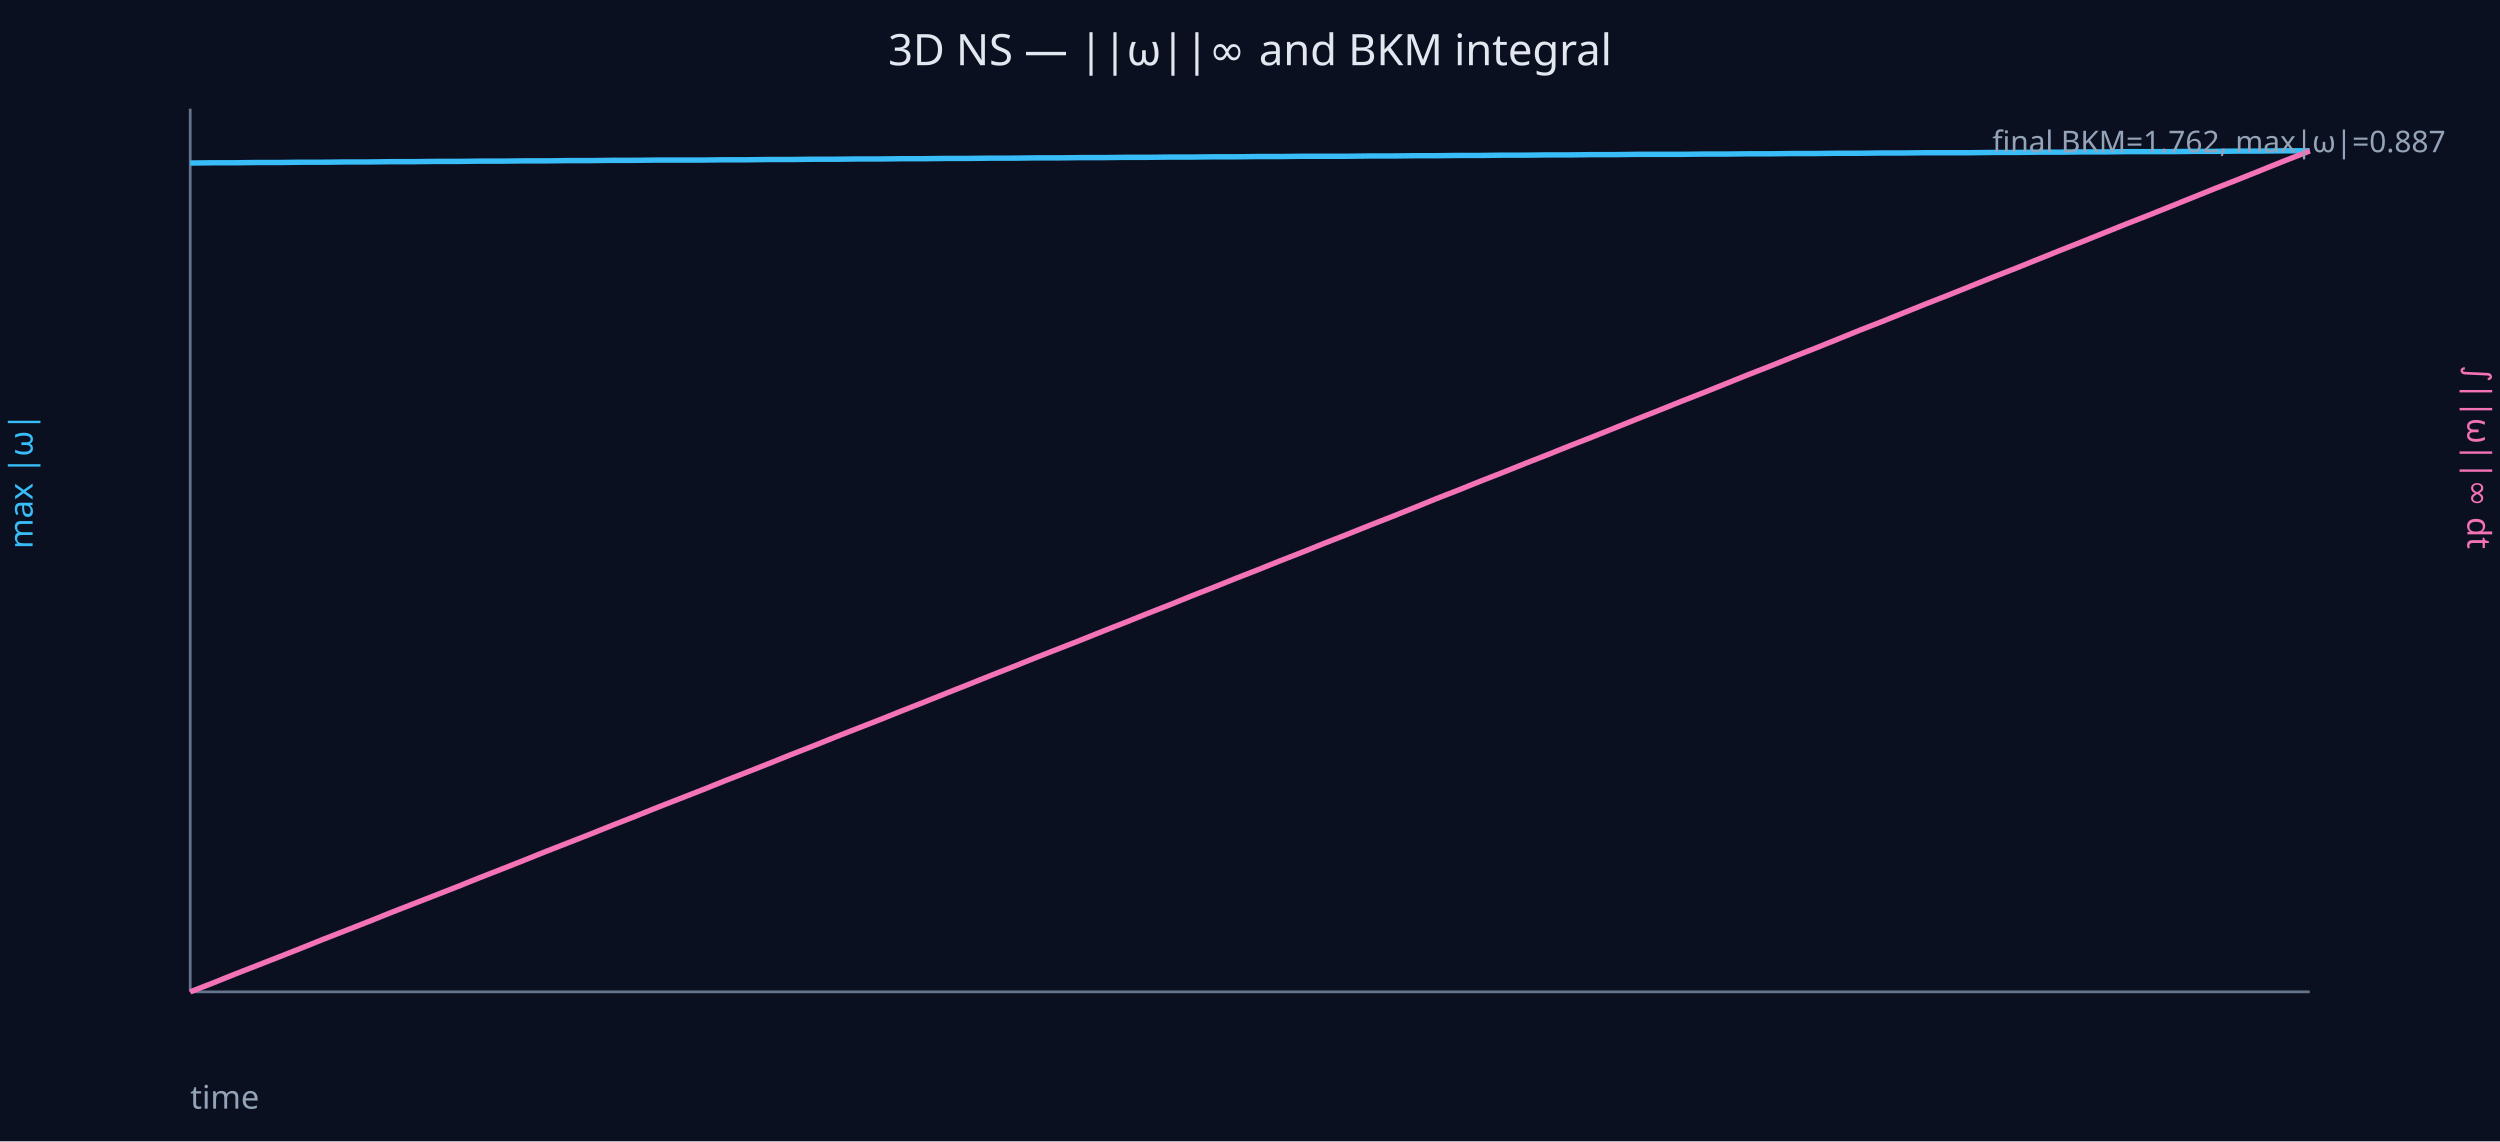
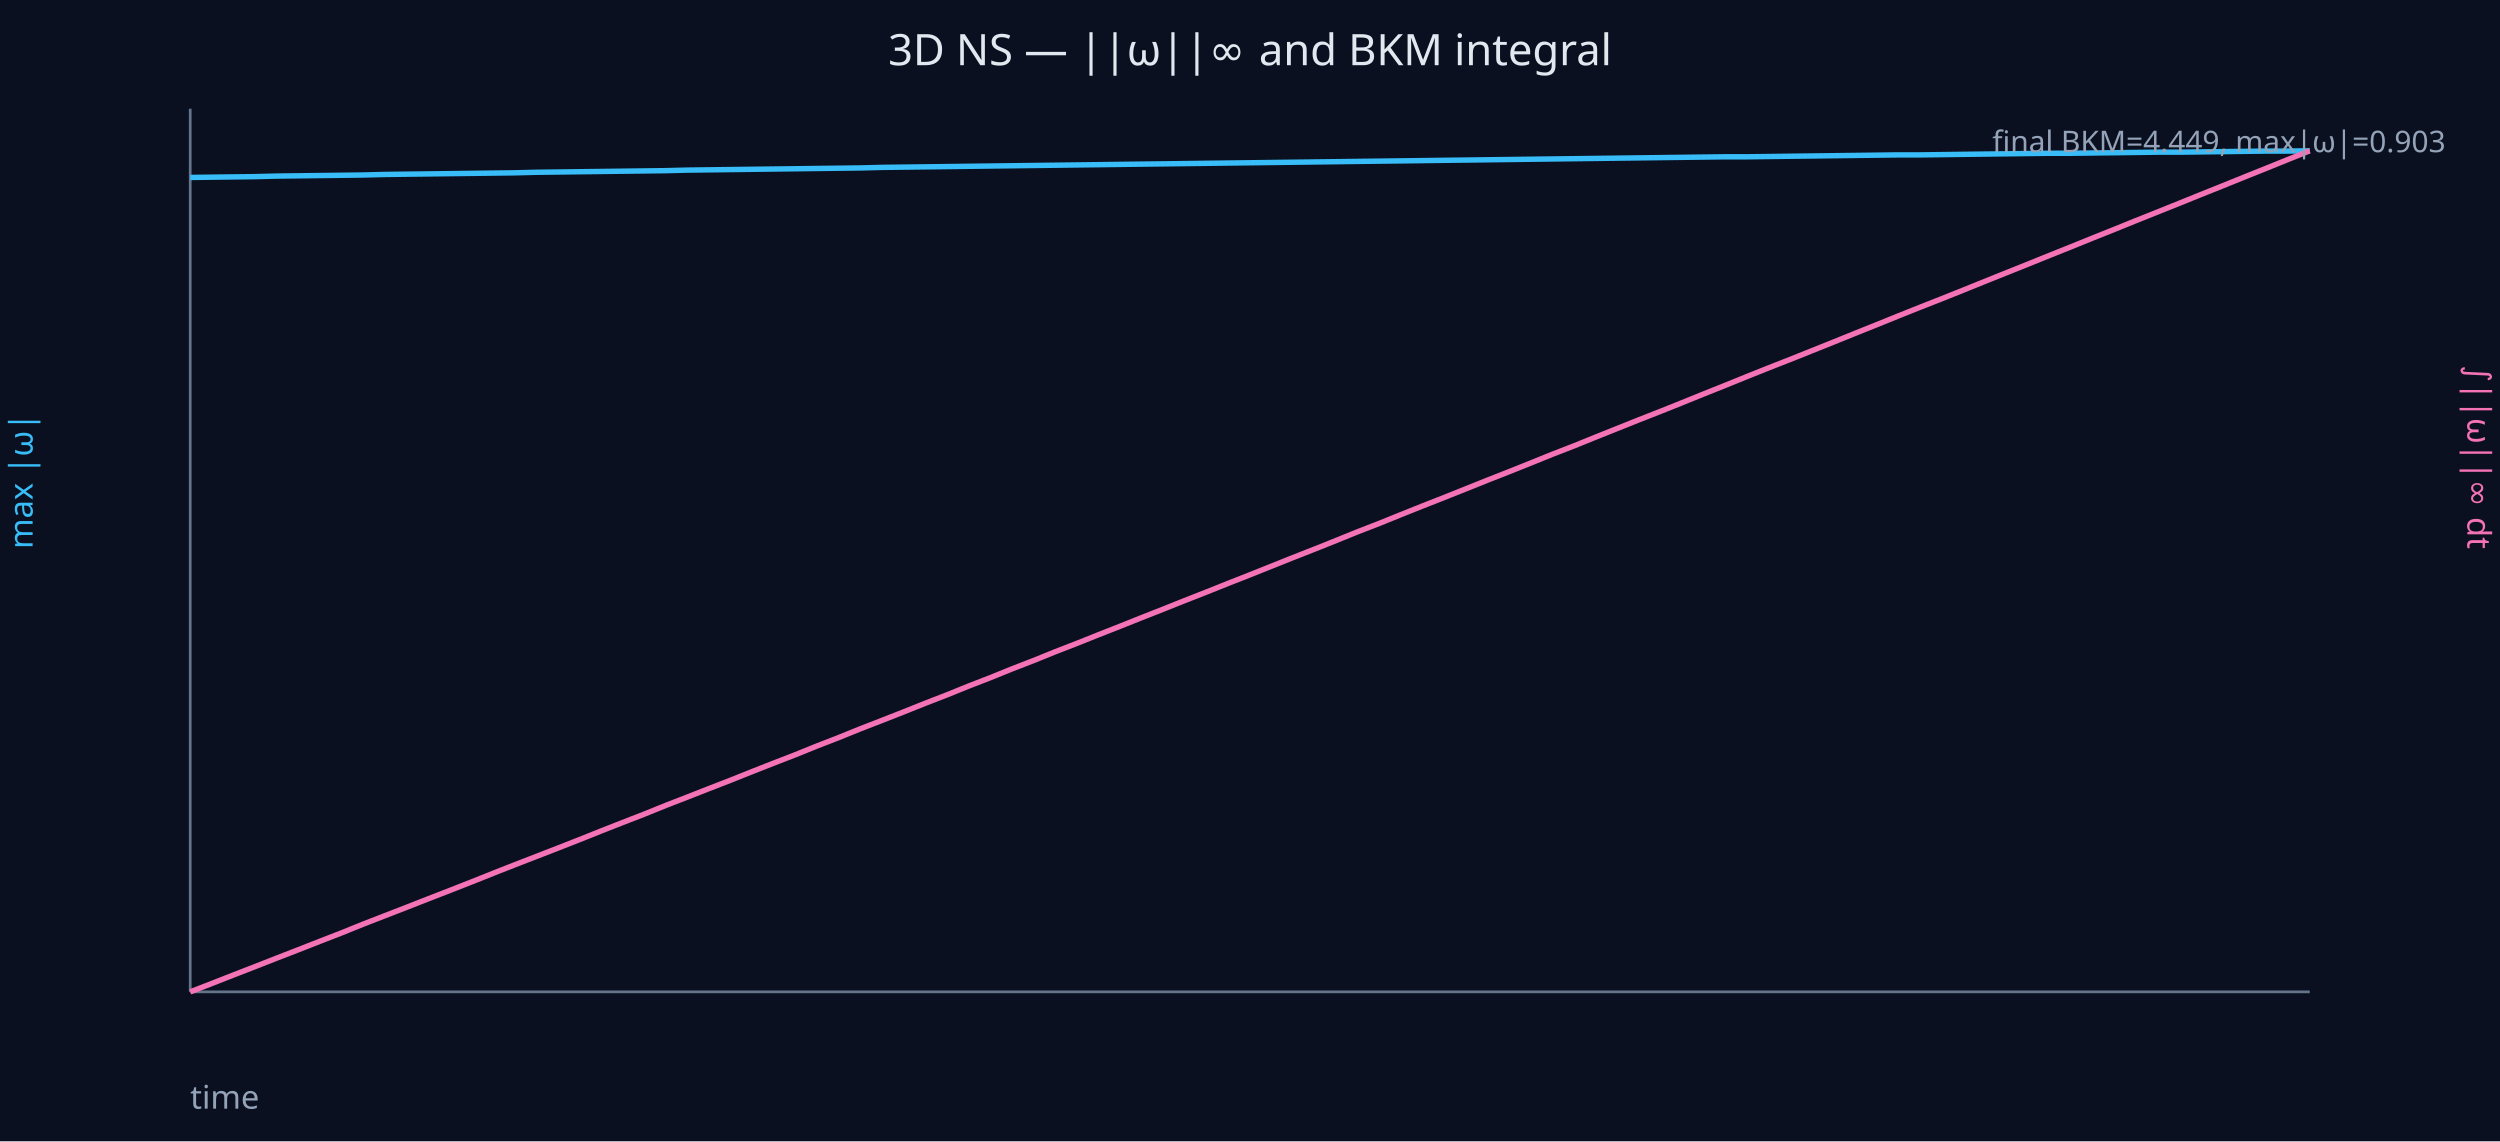
<svg xmlns="http://www.w3.org/2000/svg" width="920" height="420" viewBox="0 0 920 420" role="img" aria-label="3D NS max vorticity and BKM integral vs time">
  <rect width="100%" height="100%" fill="#0b1020" />
  <text x="460.0" y="24" fill="#e2e8f0" font-family="system-ui,sans-serif" font-size="16" text-anchor="middle">3D NS — ||ω||∞ and BKM integral</text>
  <line x1="70" y1="365" x2="850" y2="365" stroke="#64748b" />
  <line x1="70" y1="40" x2="70" y2="365" stroke="#64748b" />
-   <polyline fill="none" stroke="#38bdf8" stroke-width="2" points="70.0,60.0 78.2,59.9 86.4,59.9 94.6,59.8 102.8,59.8 110.9,59.7 119.1,59.7 127.3,59.6 135.5,59.6 143.7,59.5 151.9,59.5 160.1,59.4 168.3,59.4 176.5,59.3 184.7,59.3 192.8,59.2 201.0,59.2 209.2,59.1 217.4,59.1 225.6,59.0 233.8,59.0 242.0,58.9 250.2,58.9 258.4,58.9 266.6,58.8 274.8,58.8 282.9,58.7 291.1,58.7 299.3,58.6 307.5,58.6 315.7,58.5 323.9,58.5 332.1,58.4 340.3,58.4 348.5,58.3 356.6,58.3 364.8,58.2 373.0,58.2 381.2,58.1 389.4,58.1 397.6,58.0 405.8,58.0 414.0,57.9 422.2,57.9 430.4,57.8 438.5,57.8 446.7,57.7 454.9,57.7 463.1,57.6 471.3,57.6 479.5,57.5 487.7,57.5 495.9,57.5 504.1,57.4 512.3,57.4 520.5,57.3 528.6,57.3 536.8,57.2 545.0,57.2 553.2,57.1 561.4,57.1 569.6,57.0 577.8,57.0 586.0,56.9 594.2,56.9 602.4,56.8 610.5,56.8 618.7,56.8 626.9,56.7 635.1,56.7 643.3,56.6 651.5,56.6 659.7,56.5 667.9,56.5 676.1,56.4 684.2,56.4 692.4,56.3 700.6,56.3 708.8,56.2 717.0,56.2 725.2,56.2 733.4,56.1 741.6,56.1 749.8,56.0 758.0,56.0 766.1,55.9 774.3,55.9 782.5,55.8 790.7,55.8 798.9,55.8 807.1,55.7 815.3,55.7 823.5,55.6 831.7,55.6 839.9,55.5 848.1,55.5 850.0,55.5" />
-   <polyline fill="none" stroke="#f472b6" stroke-width="2" points="70.0,365.0 78.2,361.8 86.4,358.5 94.6,355.3 102.8,352.1 110.9,348.9 119.1,345.6 127.3,342.4 135.5,339.2 143.7,335.9 151.9,332.7 160.1,329.5 168.3,326.3 176.5,323.0 184.7,319.8 192.8,316.6 201.0,313.3 209.2,310.1 217.4,306.9 225.6,303.6 233.8,300.4 242.0,297.1 250.2,293.9 258.4,290.7 266.6,287.4 274.8,284.2 282.9,281.0 291.1,277.7 299.3,274.5 307.5,271.2 315.7,268.0 323.9,264.8 332.1,261.5 340.3,258.3 348.5,255.0 356.6,251.8 364.8,248.5 373.0,245.3 381.2,242.0 389.4,238.8 397.6,235.6 405.8,232.3 414.0,229.1 422.2,225.8 430.4,222.6 438.5,219.3 446.7,216.1 454.9,212.8 463.1,209.6 471.3,206.3 479.5,203.1 487.7,199.8 495.9,196.6 504.1,193.3 512.3,190.1 520.5,186.8 528.6,183.5 536.8,180.3 545.0,177.0 553.2,173.8 561.4,170.5 569.6,167.3 577.8,164.0 586.0,160.8 594.2,157.5 602.4,154.2 610.5,151.0 618.7,147.7 626.9,144.5 635.1,141.2 643.3,137.9 651.5,134.7 659.7,131.4 667.9,128.2 676.1,124.9 684.2,121.6 692.4,118.4 700.6,115.1 708.8,111.8 717.0,108.6 725.2,105.3 733.4,102.0 741.6,98.8 749.8,95.5 758.0,92.2 766.1,89.0 774.3,85.7 782.5,82.4 790.7,79.2 798.9,75.9 807.1,72.6 815.3,69.3 823.5,66.1 831.7,62.8 839.9,59.5 848.1,56.3 850.0,55.5" />
+   <polyline fill="none" stroke="#38bdf8" stroke-width="2" points="70.0,65.3 78.0,65.2 85.9,65.1 93.9,65.0 101.8,64.8 109.8,64.7 117.7,64.6 125.7,64.5 133.6,64.4 141.6,64.2 149.6,64.1 157.5,64.0 165.5,63.9 173.4,63.8 181.4,63.7 189.3,63.6 197.3,63.4 205.3,63.3 213.2,63.2 221.2,63.1 229.1,63.0 237.1,62.9 245.0,62.8 253.0,62.6 260.9,62.5 268.9,62.4 276.9,62.3 284.8,62.2 292.8,62.1 300.7,62.0 308.7,61.9 316.6,61.8 324.6,61.6 332.5,61.5 340.5,61.4 348.5,61.3 356.4,61.2 364.4,61.1 372.3,61.0 380.3,60.9 388.2,60.8 396.2,60.7 404.2,60.6 412.1,60.5 420.1,60.4 428.0,60.3 436.0,60.2 443.9,60.1 451.9,60.0 459.8,59.9 467.8,59.8 475.8,59.7 483.7,59.6 491.7,59.5 499.6,59.4 507.6,59.3 515.5,59.2 523.5,59.1 531.4,59.0 539.4,58.9 547.4,58.8 555.3,58.7 563.3,58.6 571.2,58.5 579.2,58.4 587.1,58.3 595.1,58.2 603.1,58.1 611.0,58.0 619.0,57.9 626.9,57.8 634.9,57.7 642.8,57.7 650.8,57.6 658.7,57.5 666.7,57.4 674.7,57.3 682.6,57.2 690.6,57.1 698.5,57.0 706.5,57.0 714.4,56.9 722.4,56.8 730.3,56.7 738.3,56.6 746.3,56.5 754.2,56.4 762.2,56.4 770.1,56.3 778.1,56.2 786.0,56.1 794.0,56.0 802.0,56.0 809.9,55.9 817.9,55.8 825.8,55.7 833.8,55.6 841.7,55.6 849.7,55.5 850.0,55.5" />
+   <polyline fill="none" stroke="#f472b6" stroke-width="2" points="70.0,365.0 78.0,361.9 85.9,358.8 93.9,355.7 101.8,352.6 109.8,349.5 117.7,346.4 125.7,343.3 133.6,340.1 141.6,337.0 149.6,333.9 157.5,330.8 165.5,327.7 173.4,324.6 181.4,321.4 189.3,318.3 197.3,315.2 205.3,312.1 213.2,309.0 221.2,305.8 229.1,302.7 237.1,299.6 245.0,296.4 253.0,293.3 260.9,290.2 268.9,287.1 276.9,283.9 284.8,280.8 292.8,277.7 300.7,274.5 308.7,271.4 316.6,268.2 324.6,265.1 332.5,262.0 340.5,258.8 348.5,255.7 356.4,252.5 364.4,249.4 372.3,246.2 380.3,243.1 388.2,239.9 396.2,236.8 404.2,233.6 412.1,230.5 420.1,227.3 428.0,224.2 436.0,221.0 443.9,217.9 451.9,214.7 459.8,211.6 467.8,208.4 475.8,205.2 483.7,202.1 491.7,198.9 499.6,195.7 507.6,192.6 515.5,189.4 523.5,186.2 531.4,183.1 539.4,179.9 547.4,176.7 555.3,173.6 563.3,170.4 571.2,167.2 579.2,164.1 587.1,160.9 595.1,157.7 603.1,154.5 611.0,151.4 619.0,148.2 626.9,145.0 634.9,141.8 642.8,138.6 650.8,135.4 658.7,132.3 666.7,129.1 674.7,125.9 682.6,122.7 690.6,119.5 698.5,116.3 706.5,113.1 714.4,110.0 722.4,106.8 730.3,103.6 738.3,100.4 746.3,97.2 754.2,94.0 762.2,90.8 770.1,87.6 778.1,84.4 786.0,81.2 794.0,78.0 802.0,74.8 809.9,71.6 817.9,68.4 825.8,65.2 833.8,62.0 841.7,58.8 849.7,55.6 850.0,55.5" />
  <text x="70" y="408" fill="#94a3b8" font-size="12" font-family="system-ui,sans-serif">time</text>
  <text x="12" y="202" fill="#38bdf8" font-size="12" font-family="system-ui,sans-serif" transform="rotate(-90 12 202)">max |ω|</text>
  <text x="908" y="202" fill="#f472b6" font-size="12" font-family="system-ui,sans-serif" text-anchor="end" transform="rotate(90 908 202)">∫||ω||∞ dt</text>
-   <text x="900" y="56" fill="#94a3b8" font-size="11" font-family="system-ui,sans-serif" text-anchor="end">final BKM=1.762, max|ω|=0.887</text>
+   <text x="900" y="56" fill="#94a3b8" font-size="11" font-family="system-ui,sans-serif" text-anchor="end">final BKM=4.449, max|ω|=0.903</text>
</svg>
